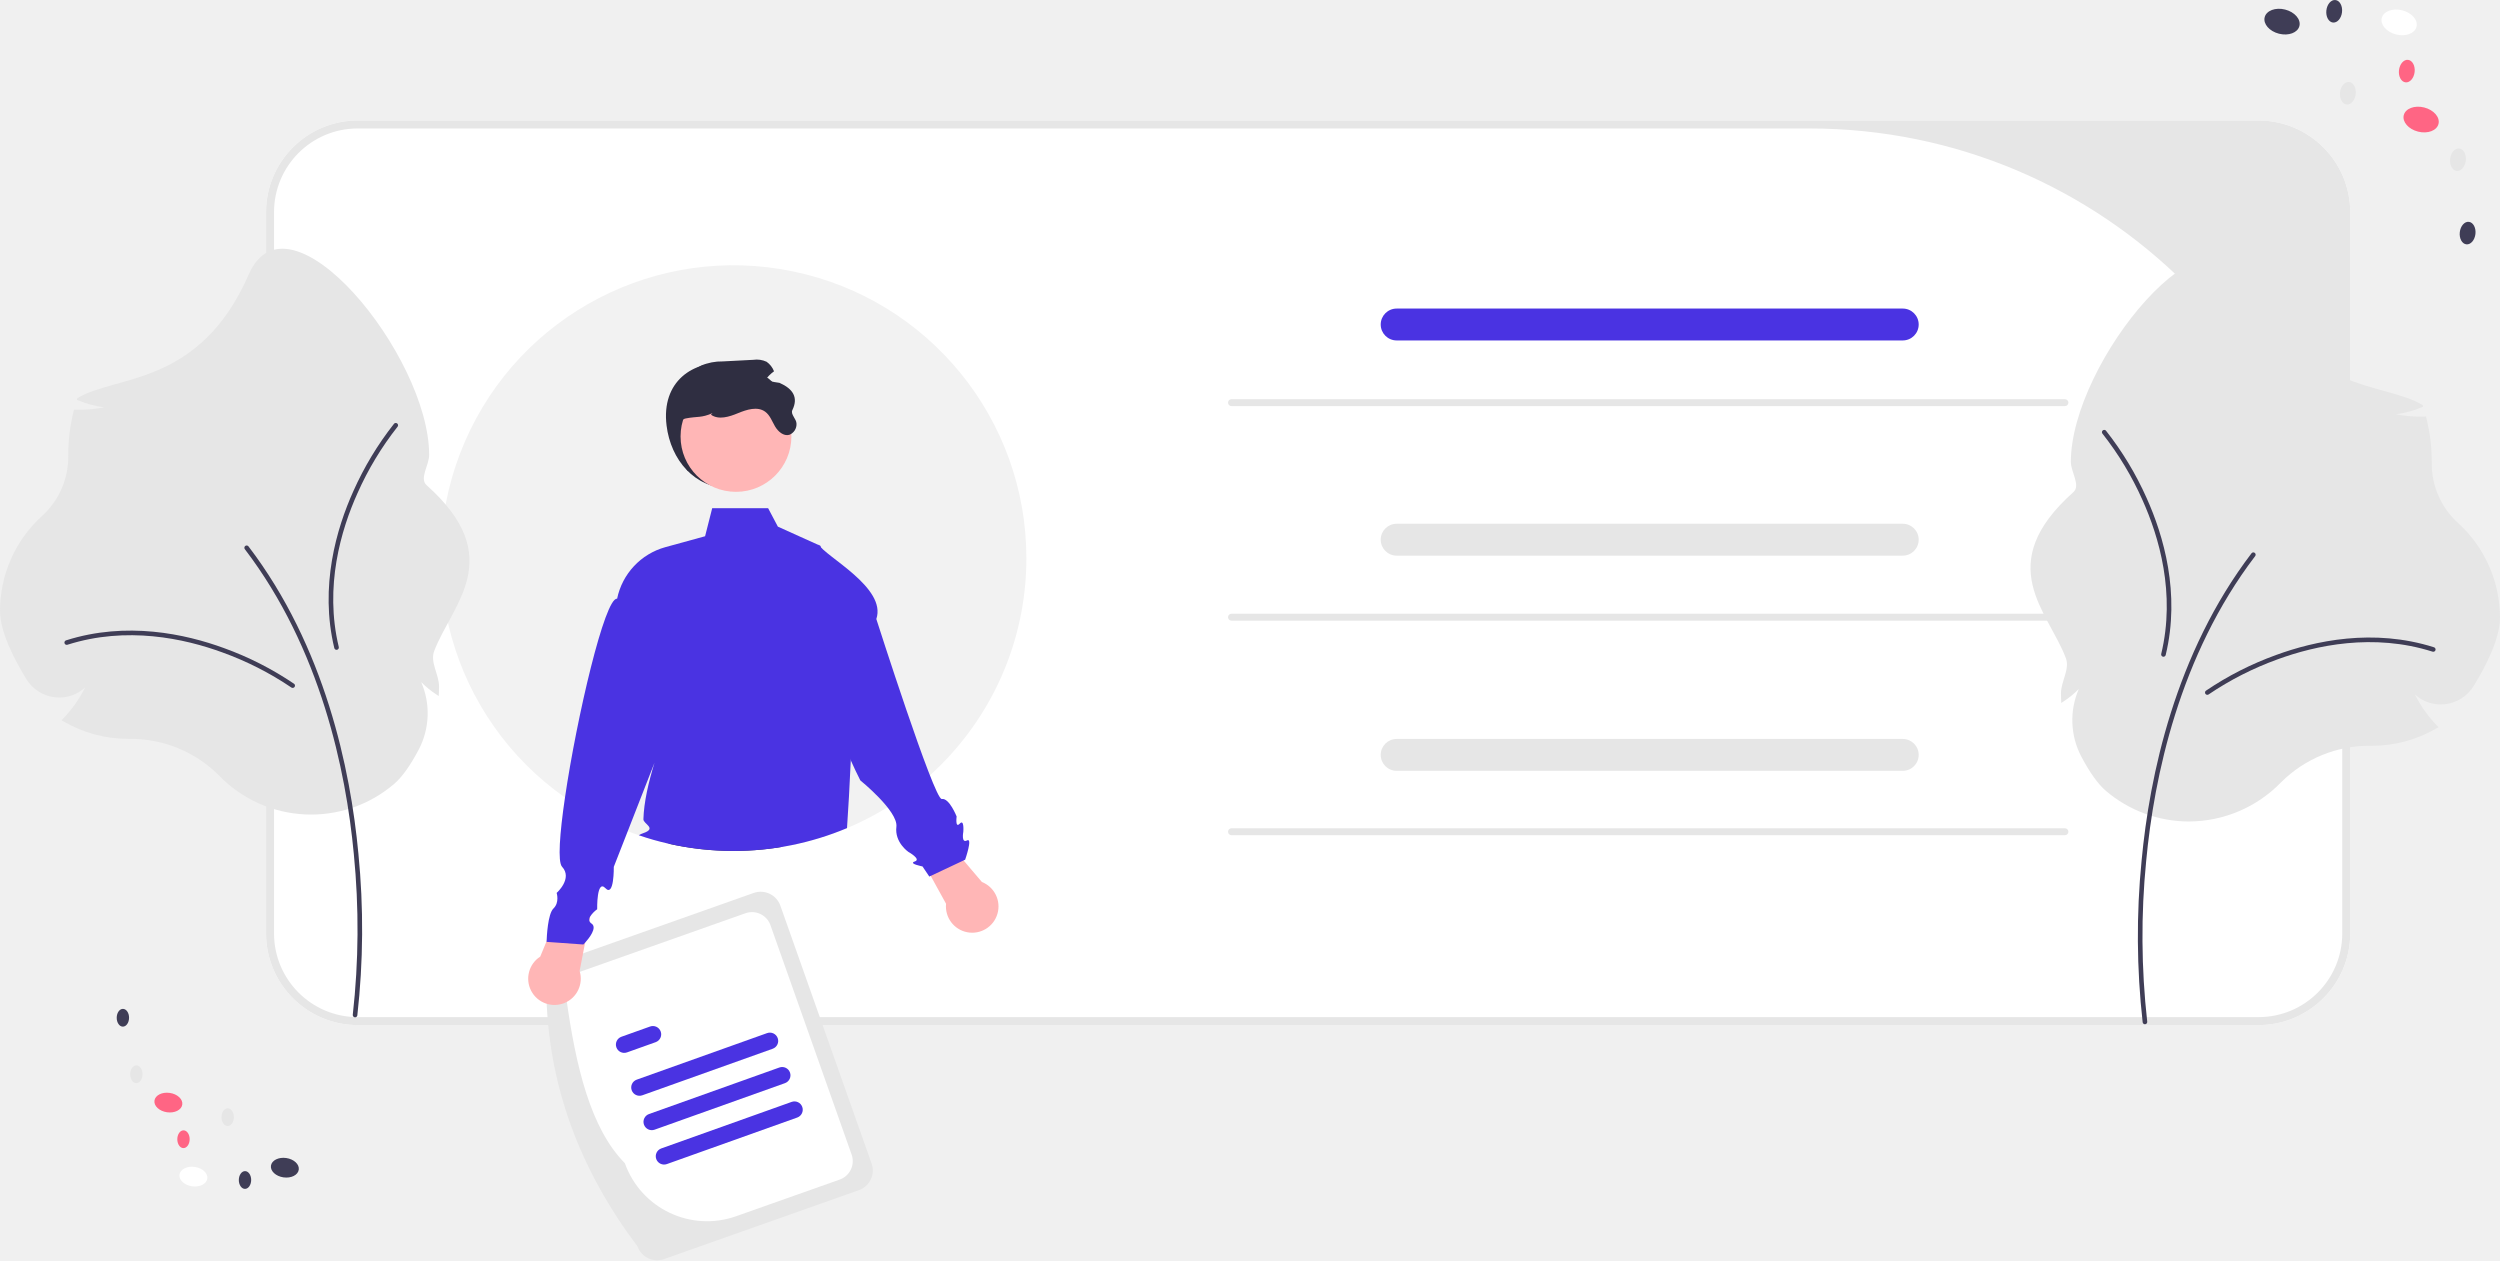
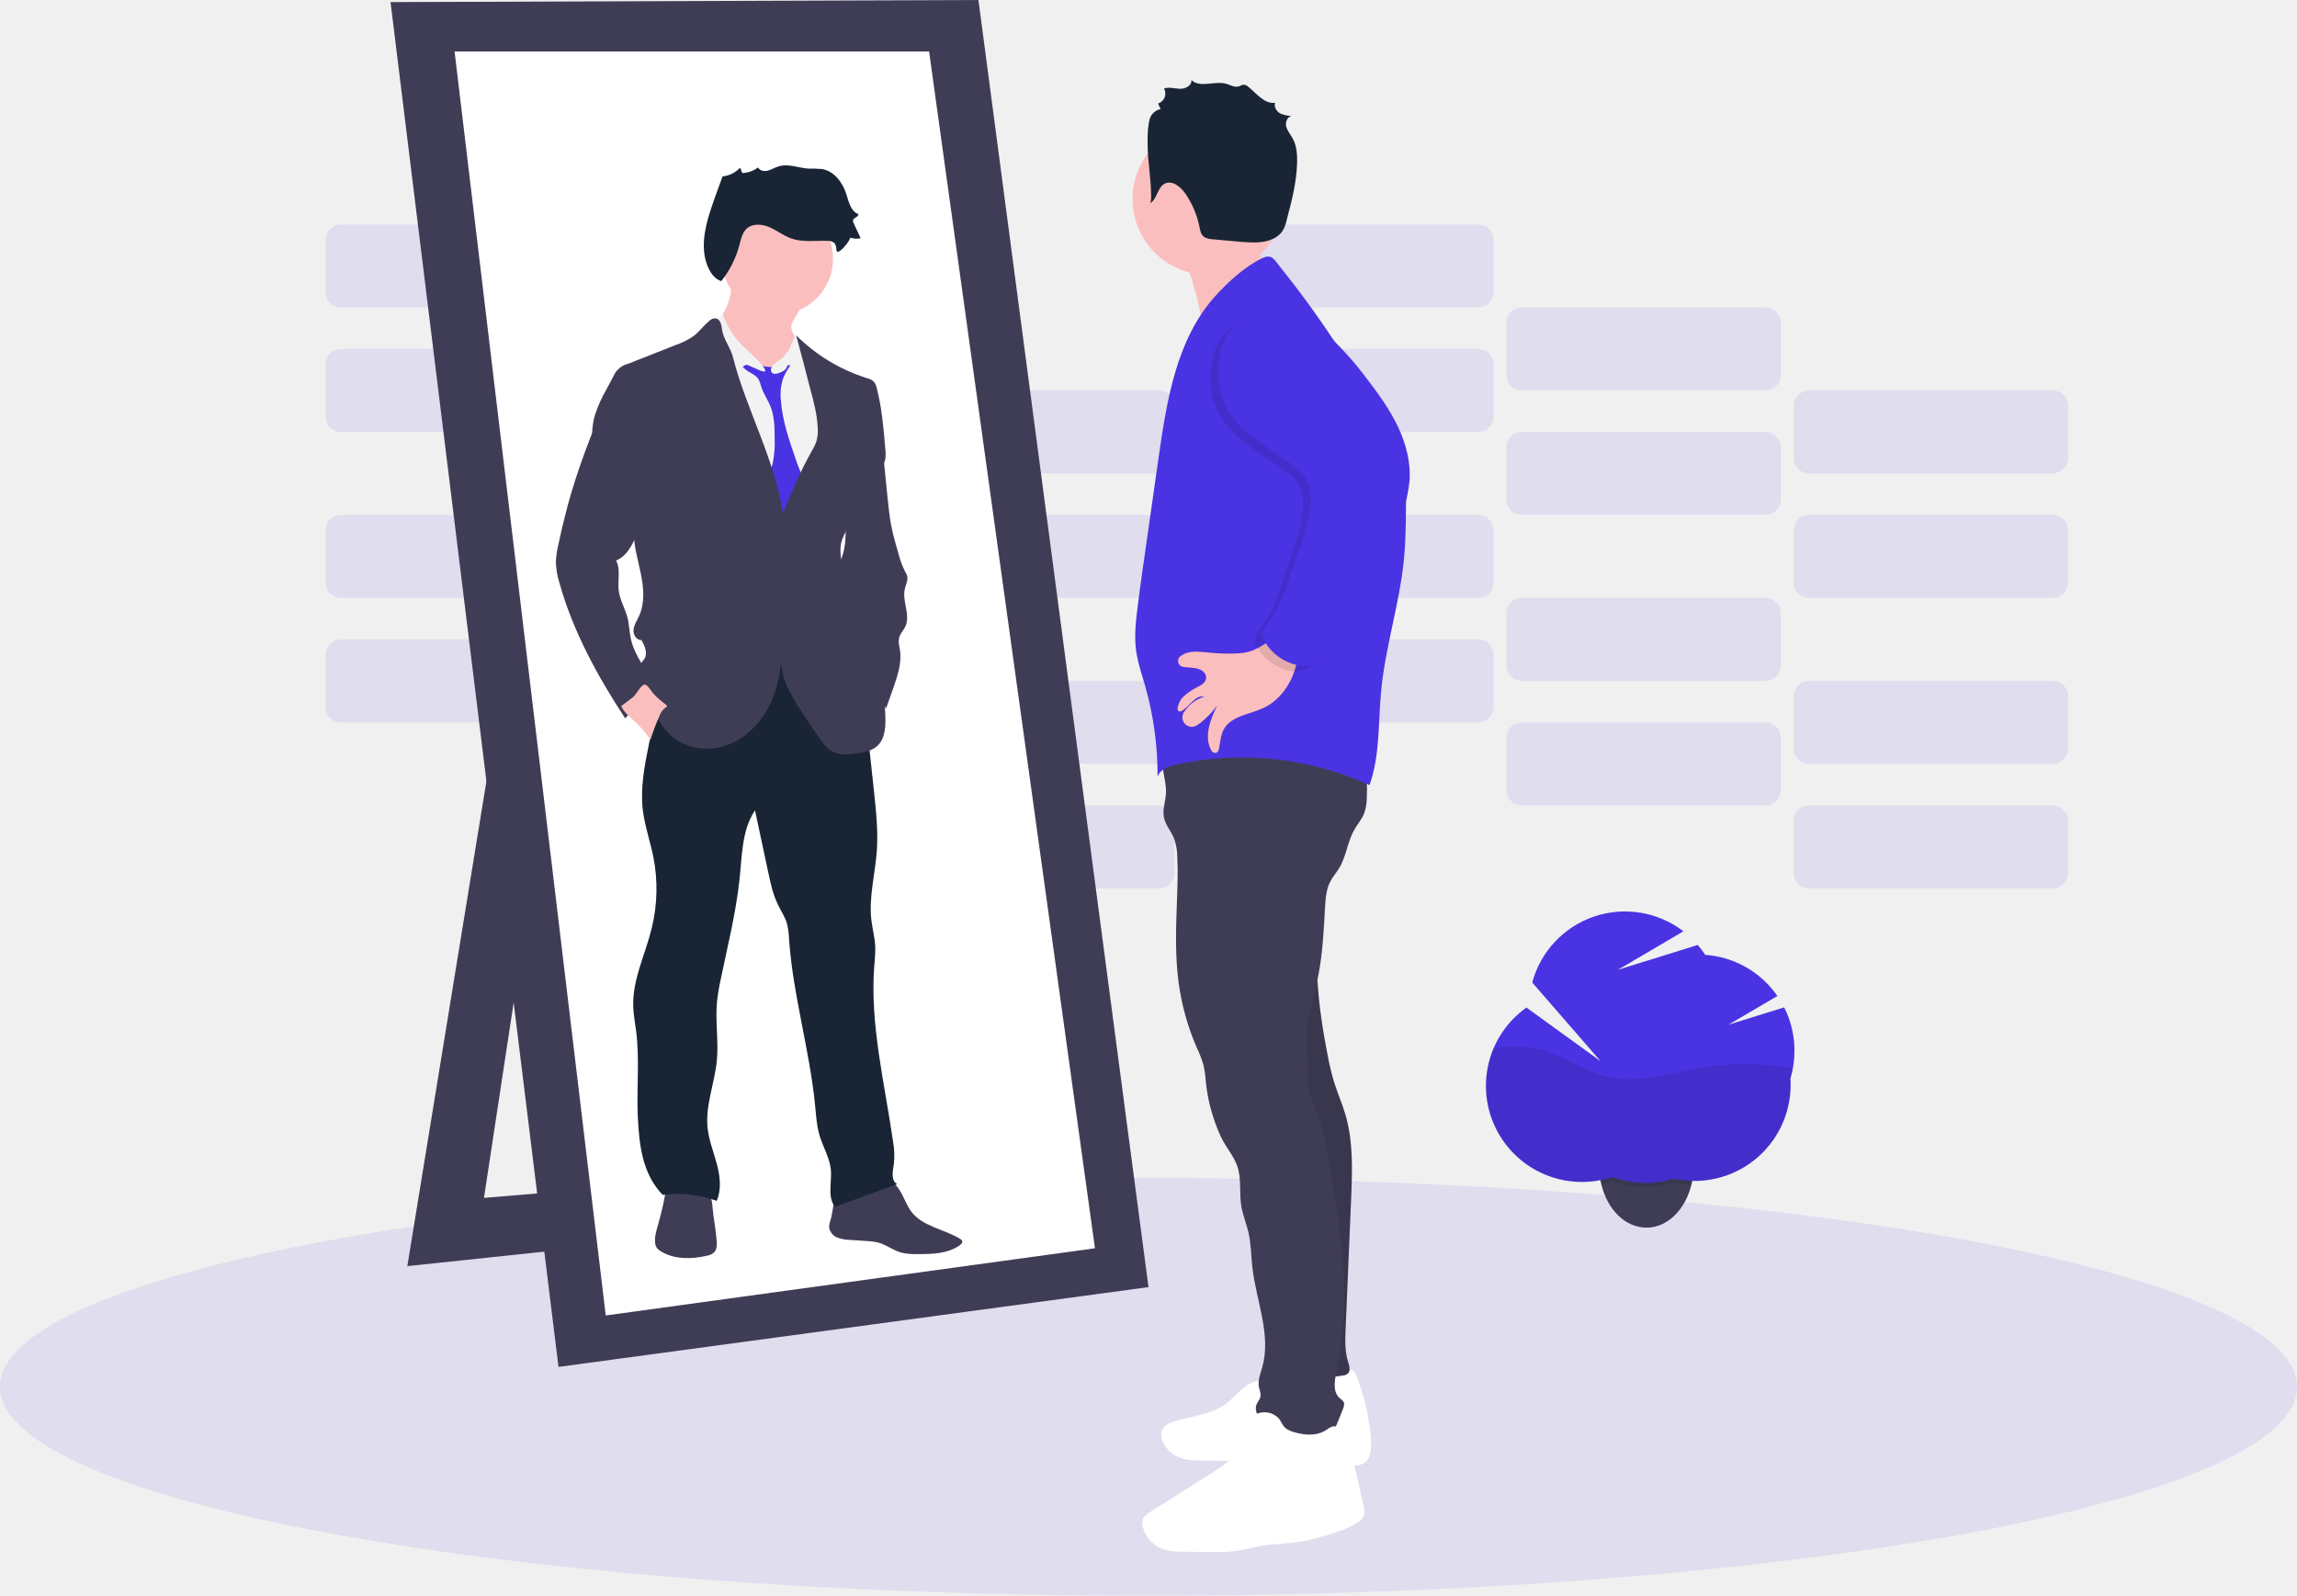
- <svg xmlns="http://www.w3.org/2000/svg" data-name="Layer 1" width="722.452" height="364.196" viewBox="0 0 722.452 364.196">
-   <path d="M891.457,564.133H342.148a26.516,26.516,0,0,1-26.487-26.487V329.208a26.517,26.517,0,0,1,26.487-26.487h549.309a26.517,26.517,0,0,1,26.487,26.487V537.646A26.516,26.516,0,0,1,891.457,564.133Z" transform="translate(-238.774 -267.9018)" fill="#fff" />
-   <path d="M891.457,564.133H342.148a26.516,26.516,0,0,1-26.487-26.487V329.208a26.517,26.517,0,0,1,26.487-26.487h549.309a26.517,26.517,0,0,1,26.487,26.487V537.646A26.516,26.516,0,0,1,891.457,564.133ZM342.148,305.025a24.183,24.183,0,0,0-24.183,24.183V537.646a24.183,24.183,0,0,0,24.183,24.183h549.309a24.183,24.183,0,0,0,24.183-24.183V459.054A154.029,154.029,0,0,0,761.612,305.025Z" transform="translate(-238.774 -267.9018)" fill="#e6e6e6" />
-   <ellipse cx="294.666" cy="607.921" rx="2.825" ry="4.061" transform="translate(-588.1214 544.0862) rotate(-81.72174)" fill="#fff" />
-   <ellipse cx="321.092" cy="605.343" rx="2.825" ry="4.061" transform="translate(-562.9488 568.0293) rotate(-81.72174)" fill="#3f3d56" />
-   <ellipse cx="287.43" cy="586.528" rx="2.825" ry="4.061" transform="translate(-573.1449 518.6121) rotate(-81.72174)" fill="#ff6584" />
-   <ellipse cx="278.18" cy="578.336" rx="2.567" ry="1.785" transform="translate(-541.0162 584.2334) rotate(-89.56675)" fill="#e6e6e6" />
-   <ellipse cx="274.286" cy="562.013" rx="2.567" ry="1.785" transform="translate(-528.5589 564.1406) rotate(-89.56675)" fill="#3f3d56" />
-   <ellipse cx="304.567" cy="590.74" rx="2.567" ry="1.785" transform="translate(-527.2322 622.9296) rotate(-89.56675)" fill="#e6e6e6" />
-   <ellipse cx="291.797" cy="597.115" rx="2.567" ry="1.785" transform="translate(-546.2814 616.4876) rotate(-89.56675)" fill="#ff6584" />
-   <ellipse cx="309.574" cy="608.9" rx="2.567" ry="1.785" transform="translate(-540.4235 645.9587) rotate(-89.56675)" fill="#3f3d56" />
-   <ellipse cx="932.083" cy="274.371" rx="3.601" ry="5.177" transform="translate(198.3725 842.589) rotate(-75.77932)" fill="#fff" />
-   <ellipse cx="898.239" cy="274.153" rx="3.601" ry="5.177" transform="translate(173.0543 809.6178) rotate(-75.77932)" fill="#3f3d56" />
-   <ellipse cx="938.434" cy="302.45" rx="3.601" ry="5.177" transform="translate(175.9452 869.9261) rotate(-75.77932)" fill="#ff6584" />
-   <ellipse cx="949.079" cy="314.056" rx="3.272" ry="2.276" transform="translate(292.7992 954.4889) rotate(-83.62433)" fill="#e6e6e6" />
-   <ellipse cx="951.862" cy="335.264" rx="3.272" ry="2.276" transform="matrix(0.11105, -0.99382, 0.99382, 0.11105, 274.1965, 976.1073)" fill="#3f3d56" />
-   <ellipse cx="917.262" cy="294.848" rx="3.272" ry="2.276" transform="translate(283.6044 905.7932) rotate(-83.62433)" fill="#e6e6e6" />
-   <ellipse cx="934.294" cy="288.45" rx="3.272" ry="2.276" transform="translate(305.1036 917.0317) rotate(-83.62433)" fill="#ff6584" />
-   <ellipse cx="913.311" cy="271.163" rx="3.272" ry="2.276" transform="translate(303.6309 880.8123) rotate(-83.62433)" fill="#3f3d56" />
-   <path d="M535.375,429.186a84.291,84.291,0,0,1-21.627,56.497v.012a86.56,86.56,0,0,1-6.242,6.265,83.405,83.405,0,0,1-7.025,5.7q-2.557,1.865-5.251,3.524-3.196,1.986-6.576,3.674-2.505,1.261-5.113,2.349a84.486,84.486,0,0,1-32.786,6.599,84.498,84.498,0,0,1-18.898-2.119,81.105,81.105,0,0,1-8.476-2.418c-1.071-.357-2.142-.748-3.201-1.163a83.499,83.499,0,0,1-18.138-9.731,84.618,84.618,0,1,1,133.331-69.188Z" transform="translate(-238.774 -267.9018)" fill="#f2f2f2" />
-   <path d="M788.633,366.284h-146.252a4.606,4.606,0,0,1,0-9.213h146.252a4.606,4.606,0,0,1,0,9.213Z" transform="translate(-238.774 -267.9018)" fill="#4a33e2" />
-   <path d="M788.633,428.47h-146.252a4.606,4.606,0,0,1,0-9.213h146.252a4.606,4.606,0,0,1,0,9.213Z" transform="translate(-238.774 -267.9018)" fill="#e6e6e6" />
-   <path d="M788.633,490.656h-146.252a4.606,4.606,0,0,1,0-9.213h146.252a4.606,4.606,0,0,1,0,9.213Z" transform="translate(-238.774 -267.9018)" fill="#e6e6e6" />
-   <path d="M422.995,628.076c-16.511-21.961-26.054-46.519-26.366-74.518a6.041,6.041,0,0,1,3.676-7.702l56.277-19.912a6.041,6.041,0,0,1,7.702,3.676l26.366,74.518a6.041,6.041,0,0,1-3.676,7.702L430.696,631.752A6.041,6.041,0,0,1,422.995,628.076Z" transform="translate(-238.774 -267.9018)" fill="#e6e6e6" />
-   <path d="M419.348,604.041c-9.93-10.04-14.181-27.948-16.951-47.907a5.658,5.658,0,0,1,3.443-7.213l48.366-17.113a5.658,5.658,0,0,1,7.213,3.443l23.463,66.311a5.658,5.658,0,0,1-3.443,7.213L451.476,619.376A25.202,25.202,0,0,1,419.348,604.041Z" transform="translate(-238.774 -267.9018)" fill="#fff" />
-   <path d="M462.066,570.973,424.39,584.421a2.4,2.4,0,1,1-1.614-4.521L460.452,566.452a2.4,2.4,0,1,1,1.614,4.521Z" transform="translate(-238.774 -267.9018)" fill="#4a33e2" />
-   <path d="M428.254,569.066l-8.289,2.959a2.4,2.4,0,1,1-1.614-4.521l8.289-2.959a2.4,2.4,0,1,1,1.614,4.521Z" transform="translate(-238.774 -267.9018)" fill="#4a33e2" />
-   <path d="M469.16,590.849l-37.676,13.448a2.4,2.4,0,0,1-1.614-4.521l37.676-13.448a2.4,2.4,0,0,1,1.614,4.521Z" transform="translate(-238.774 -267.9018)" fill="#4a33e2" />
-   <path d="M465.613,580.911l-37.676,13.448a2.4,2.4,0,0,1-1.614-4.521l37.676-13.448a2.4,2.4,0,1,1,1.614,4.521Z" transform="translate(-238.774 -267.9018)" fill="#4a33e2" />
-   <path d="M431.402,390.902c1.227,9.899,8.086,18.061,18.061,18.061a18.061,18.061,0,0,0,18.061-18.061c0-9.975-8.129-17.138-18.061-18.061C438.924,371.863,429.826,378.193,431.402,390.902Z" transform="translate(-238.774 -267.9018)" fill="#2f2e41" />
-   <path d="M465.185,512.572a85.234,85.234,0,0,1-33.327-.887C437.052,508.818,452.806,510.58,465.185,512.572Z" transform="translate(-238.774 -267.9018)" fill="#2f2e41" />
-   <path d="M394.891,544.34l8.675-20.966,6.835,3.797-4.128,21.327a7.596,7.596,0,1,1-11.383-4.159Z" transform="translate(-238.774 -267.9018)" fill="#ffb6b6" />
-   <path d="M484.636,487.606v.012c-.311,7.301-.737,14.245-1.094,19.589a84.486,84.486,0,0,1-32.786,6.599,84.498,84.498,0,0,1-18.898-2.119,81.105,81.105,0,0,1-8.476-2.418,5.229,5.229,0,0,1,1.244-.587c4.146-1.405.046-2.683.081-4.019.127-4.883,1.474-10.744,3.213-16.364L420.181,508.104l-4.031,10.295s.138,8.89-2.418,6.173c-2.568-2.718-2.384,6.08-2.384,6.08a8.011,8.011,0,0,0-2.027,2.096,1.778,1.778,0,0,0-.242,1.232v.012a1.539,1.539,0,0,0,.645.806c1.739,1.175-.76,4.284-1.866,5.516-.299.334-.495.53-.495.53l-10.629-.76v-.207c.046-1.255.334-7.865,1.981-9.443,1.808-1.739.921-4.491.921-4.491s4.721-4.18,1.555-7.577c-1.267-1.37-.702-9.489.852-19.992,3.397-23.17,11.539-57.948,15.063-57.453a19.547,19.547,0,0,1,13.946-14.902l11.481-3.155,2.05-8.096h16.168l2.81,5.32,11.781,5.32.15.069.369.161.138.438s-.012.012,0,.012l6.553,20.579C485.499,450.052,485.384,469.837,484.636,487.606Z" transform="translate(-238.774 -267.9018)" fill="#4a33e2" />
-   <path d="M512.168,529.073l-10.948-19.874,7.236-2.964,14.072,16.549a7.596,7.596,0,1,1-10.36,6.288Z" transform="translate(-238.774 -267.9018)" fill="#ffb6b6" />
-   <path d="M475.344,425.25c1.948,3.499,19.758,12.499,16.671,21.534,0,0,16.732,52.348,18.908,52.006s4.299,5.066,4.299,5.066-.462,3.529.896,2.063,1.032,2.378,1.032,2.378-.65,3.393,1.073,2.471-.542,5.571-.542,5.571L507.326,521.213l-1.968-2.929s-4.205-.801-2.226-1.435-1.861-2.769-1.861-2.769-4.016-2.73-3.457-7.25-10.423-13.408-10.423-13.408c-7.55-14.906-11.68-30.21-11.666-45.997Z" transform="translate(-238.774 -267.9018)" fill="#4a33e2" />
-   <circle cx="212.685" cy="126.118" r="16.015" fill="#ffb6b6" />
-   <path d="M434.875,395.765c.507,3.48,3.473,8.336,2.779,8.336s-5.633-14.347-.695-15.282c3.582-.679,4.383-.083,7.731-1.535l-.472.445c2.216,1.612,5.3.618,7.829-.431,2.535-1.042,5.613-2.035,7.836-.431,1.396,1.007,1.987,2.758,2.855,4.244.868,1.493,2.473,2.904,4.126,2.445a3.266,3.266,0,0,0,2.084-3.23c-.007-1.375-1.798-2.684-1.195-3.918,1.787-3.657.18-6.149-3.716-7.87q-2.126-.323-4.251-.66a12.057,12.057,0,0,1,2.667-2.681,6.095,6.095,0,0,0-2.153-2.758,6.76,6.76,0,0,0-3.848-.556q-4.397.229-8.787.458a15.5,15.5,0,0,0-6.349,1.236c-2.417,1.243-4.001,3.668-5.154,6.134C433.576,385.255,433.986,389.715,434.875,395.765Z" transform="translate(-238.774 -267.9018)" fill="#2f2e41" />
-   <path d="M835.501,385.26H594.65a1,1,0,0,1,0-2H835.501a1,1,0,0,1,0,2Z" transform="translate(-238.774 -267.9018)" fill="#e6e6e6" />
-   <path d="M835.501,447.26H594.65a1,1,0,0,1,0-2H835.501a1,1,0,0,1,0,2Z" transform="translate(-238.774 -267.9018)" fill="#e6e6e6" />
-   <path d="M835.501,509.26H594.65a1,1,0,0,1,0-2H835.501a1,1,0,0,1,0,2Z" transform="translate(-238.774 -267.9018)" fill="#e6e6e6" />
-   <path d="M871.35,505.296a36.998,36.998,0,0,1-24.046-8.879c-2.235-1.914-4.617-5.24-7.079-9.887a22.611,22.611,0,0,1-.717-19.52,25.945,25.945,0,0,1-4.285,3.514l-.783.521-.045-.939c-.03-.611-.045-1.22-.045-1.81,0-3.476,2.629-7.004,1.417-10.217-5.111-13.542-21.32-27.001,2.172-47.96,2.173-1.939-.73-5.815-.73-8.749,0-28.748,40.63-78.482,52.146-52.136,14.201,32.492,38.669,29.017,49.508,35.728l.157.475-.463.187a27.945,27.945,0,0,1-7.425,1.975,35.407,35.407,0,0,0,8.279.694l.431-.015.105.419a52.374,52.374,0,0,1,1.555,12.674l-.002.462a23.093,23.093,0,0,0,7.628,17.219A37.084,37.084,0,0,1,961.226,446.416c0,6.094-4.142,14.094-7.617,19.732a11.158,11.158,0,0,1-8.191,5.247,10.897,10.897,0,0,1-8.794-2.841,36.036,36.036,0,0,0,6.355,8.997l.474.489-.589.343a36.971,36.971,0,0,1-18.638,5.033l-.383-.001a36.091,36.091,0,0,0-25.891,10.568A37.279,37.279,0,0,1,871.35,505.296Z" transform="translate(-238.774 -267.9018)" fill="#e6e6e6" />
-   <path d="M858.62,563.89a.665.665,0,0,1-.658-.572,222.787,222.787,0,0,1-.31-46.711c2.297-24.512,9.672-59.817,31.766-88.813a.665.665,0,1,1,1.059.807c-21.903,28.745-29.219,63.792-31.5,88.131a221.28,221.28,0,0,0,.303,46.399.666.666,0,0,1-.66.759Z" transform="translate(-238.774 -267.9018)" fill="#3f3d56" />
-   <path d="M876.65,468.695a.665.665,0,0,1-.392-1.204,91.709,91.709,0,0,1,20.246-10.306c11.17-4.089,28.156-7.797,45.643-2.231a.665.665,0,1,1-.404,1.268c-17.128-5.451-33.807-1.805-44.782,2.213a90.203,90.203,0,0,0-19.921,10.133A.663.663,0,0,1,876.65,468.695Z" transform="translate(-238.774 -267.9018)" fill="#3f3d56" />
-   <path d="M846.196,392.845a.665.665,0,0,1,1.172-.477,91.71,91.71,0,0,1,11.738,19.451c4.883,10.847,9.804,27.522,5.513,45.364a.665.665,0,1,1-1.294-.311c4.203-17.477-.634-33.849-5.432-44.506A90.203,90.203,0,0,0,846.351,393.225.663.663,0,0,1,846.196,392.845Z" transform="translate(-238.774 -267.9018)" fill="#3f3d56" />
-   <path d="M302.048,491.984A36.091,36.091,0,0,0,276.157,481.416l-.383.001A36.971,36.971,0,0,1,257.136,476.384l-.589-.343.474-.489a36.036,36.036,0,0,0,6.355-8.997,10.897,10.897,0,0,1-8.794,2.841,11.158,11.158,0,0,1-8.191-5.247c-3.475-5.638-7.617-13.638-7.617-19.732a37.084,37.084,0,0,1,12.099-27.364,23.093,23.093,0,0,0,7.628-17.219l-.002-.462a52.374,52.374,0,0,1,1.555-12.674l.105-.419.431.015a35.406,35.406,0,0,0,8.279-.694,27.945,27.945,0,0,1-7.425-1.975l-.463-.187.157-.475c10.839-6.711,35.306-3.236,49.508-35.728,11.515-26.347,52.146,23.388,52.146,52.136,0,2.933-2.903,6.81-.73,8.749,23.493,20.959,7.283,34.417,2.172,47.959-1.213,3.213,1.417,6.74,1.417,10.217,0,.59-.015,1.199-.045,1.81l-.045.939-.783-.521a25.944,25.944,0,0,1-4.285-3.514,22.611,22.611,0,0,1-.717,19.52c-2.462,4.647-4.844,7.973-7.079,9.887a36.963,36.963,0,0,1-50.648-2.433Z" transform="translate(-238.774 -267.9018)" fill="#e6e6e6" />
-   <path d="M341.38,561.891a.665.665,0,0,0,.658-.572,222.787,222.787,0,0,0,.31-46.711c-2.297-24.512-9.672-59.817-31.766-88.813a.665.665,0,1,0-1.059.807c21.903,28.745,29.219,63.792,31.5,88.131a221.28,221.28,0,0,1-.303,46.399.666.666,0,0,0,.66.759Z" transform="translate(-238.774 -267.9018)" fill="#3f3d56" />
-   <path d="M323.35,466.696a.665.665,0,0,0,.392-1.204,91.709,91.709,0,0,0-20.246-10.306c-11.17-4.089-28.156-7.797-45.643-2.231a.665.665,0,1,0,.404,1.268c17.128-5.451,33.807-1.805,44.782,2.213a90.203,90.203,0,0,1,19.921,10.133A.663.663,0,0,0,323.35,466.696Z" transform="translate(-238.774 -267.9018)" fill="#3f3d56" />
-   <path d="M353.804,390.846a.665.665,0,0,0-1.172-.477,91.71,91.71,0,0,0-11.738,19.451c-4.883,10.847-9.804,27.522-5.513,45.364a.665.665,0,1,0,1.294-.311c-4.203-17.477.634-33.849,5.432-44.506A90.202,90.202,0,0,1,353.649,391.226.663.663,0,0,0,353.804,390.846Z" transform="translate(-238.774 -267.9018)" fill="#3f3d56" />
+ <svg xmlns="http://www.w3.org/2000/svg" data-name="Layer 1" width="1094" height="760" viewBox="0 0 1094 760">
+   <rect x="155" y="304.52" width="130.73" height="39.52" rx="7.43" fill="#4a33e2" opacity="0.1" />
+   <rect x="291.81" y="344.05" width="130.73" height="39.52" rx="7.43" fill="#4a33e2" opacity="0.1" />
+   <rect x="428.63" y="383.57" width="130.73" height="39.52" rx="7.43" fill="#4a33e2" opacity="0.1" />
+   <rect x="155" y="245.24" width="130.73" height="39.52" rx="7.43" fill="#4a33e2" opacity="0.1" />
+   <rect x="291.81" y="284.76" width="130.73" height="39.52" rx="7.43" fill="#4a33e2" opacity="0.1" />
+   <rect x="428.63" y="324.29" width="130.73" height="39.52" rx="7.43" fill="#4a33e2" opacity="0.1" />
+   <rect x="580.64" y="304.52" width="130.73" height="39.52" rx="7.43" fill="#4a33e2" opacity="0.1" />
+   <rect x="717.45" y="344.05" width="130.73" height="39.52" rx="7.43" fill="#4a33e2" opacity="0.1" />
+   <rect x="854.27" y="383.57" width="130.73" height="39.52" rx="7.43" fill="#4a33e2" opacity="0.1" />
+   <rect x="580.64" y="245.24" width="130.73" height="39.52" rx="7.43" fill="#4a33e2" opacity="0.1" />
+   <rect x="717.45" y="284.76" width="130.73" height="39.52" rx="7.43" fill="#4a33e2" opacity="0.1" />
+   <rect x="854.27" y="324.29" width="130.73" height="39.52" rx="7.43" fill="#4a33e2" opacity="0.1" />
+   <rect x="155" y="166.19" width="130.73" height="39.52" rx="7.43" fill="#4a33e2" opacity="0.1" />
+   <rect x="291.81" y="205.71" width="130.73" height="39.52" rx="7.43" fill="#4a33e2" opacity="0.1" />
+   <rect x="428.63" y="245.24" width="130.73" height="39.52" rx="7.43" fill="#4a33e2" opacity="0.1" />
+   <rect x="155" y="106.9" width="130.73" height="39.52" rx="7.43" fill="#4a33e2" opacity="0.1" />
+   <rect x="291.81" y="146.43" width="130.73" height="39.52" rx="7.43" fill="#4a33e2" opacity="0.1" />
+   <rect x="428.63" y="185.95" width="130.73" height="39.52" rx="7.43" fill="#4a33e2" opacity="0.1" />
+   <rect x="580.64" y="166.19" width="130.73" height="39.52" rx="7.43" fill="#4a33e2" opacity="0.1" />
+   <rect x="717.45" y="205.71" width="130.73" height="39.52" rx="7.43" fill="#4a33e2" opacity="0.1" />
+   <rect x="854.27" y="245.24" width="130.73" height="39.52" rx="7.43" fill="#4a33e2" opacity="0.1" />
+   <rect x="580.64" y="106.9" width="130.73" height="39.52" rx="7.43" fill="#4a33e2" opacity="0.1" />
+   <rect x="717.45" y="146.43" width="130.73" height="39.52" rx="7.43" fill="#4a33e2" opacity="0.1" />
+   <rect x="854.27" y="185.95" width="130.73" height="39.52" rx="7.43" fill="#4a33e2" opacity="0.1" />
+   <ellipse cx="547" cy="660.5" rx="547" ry="99.5" fill="#4a33e2" opacity="0.1" />
+   <polygon points="240 321 194 603 402 581 393 557 230.5 570.5 268.5 320.5 240 321" fill="#3f3d56" />
+   <polygon points="186 1 466 0 547 613 266 651 186 1" fill="#3f3d56" />
+   <polygon points="216.5 24.5 442.5 24.5 521.5 594.5 288.5 626.5 216.5 24.5" fill="#fff" />
+   <path d="M482.64,638.86c1.42,2.72,2.48,5.66,4.33,8.11,5.4,7.22,15.65,8.35,23.34,13.06a2.15,2.15,0,0,1,.91.88c.35.83-.43,1.7-1.18,2.22-5.83,4.09-13.48,4.18-20.61,4.13a27.49,27.49,0,0,1-7.13-.68c-3.77-1-7-3.63-10.72-4.7a28.44,28.44,0,0,0-5.89-.83l-7.81-.53a18.41,18.41,0,0,1-6.09-1.13,6.16,6.16,0,0,1-3.84-4.55c-.22-1.66.49-3.27.91-4.89,1-3.84.69-8.48,3.68-11.1a11.35,11.35,0,0,1,4.15-2,132.39,132.39,0,0,1,16.61-4.42C477.93,631.52,480.59,634.92,482.64,638.86Z" transform="translate(-53 -70)" fill="#3f3d56" />
+   <path d="M394.3,660.49c.2,2.13.26,4.57-1.28,6.06a6.83,6.83,0,0,1-3.35,1.5c-7.39,1.72-15.63,1.84-22.06-2.18a6.09,6.09,0,0,1-1.74-1.49,5.43,5.43,0,0,1-.88-2.75c-.23-2.83.64-5.62,1.43-8.35a146.52,146.52,0,0,0,4.25-19.75c.08-.55,18.87,3,20.12,4.86,1.57,2.3,1.58,7.82,2,10.56Q393.74,654.69,394.3,660.49Z" transform="translate(-53 -70)" fill="#3f3d56" />
+   <path d="M464.24,400.27l5,46.49c1,9.5,2.05,19.05,1.36,28.58-.8,11-3.88,22-2.58,32.9.51,4.24,1.67,8.4,1.84,12.67a69,69,0,0,1-.43,8.5c-2.26,28.21,4.89,56.2,8.89,84.21a36.54,36.54,0,0,1,.42,10.48c-.52,3.55-1.56,8.21,1.6,9.89l-29.68,10.76c-3.79-4.75-1.28-12.14-2-18.17-.66-5.43-3.64-10.27-5.23-15.5-1.44-4.7-1.74-9.65-2.21-14.53-2.59-26.57-10.54-52.45-12.4-79.08a36,36,0,0,0-1-7.63c-1-3.31-3-6.2-4.46-9.31-2.24-4.67-3.34-9.79-4.42-14.85l-6.35-29.75c-6.42,9.56-6.16,22-7.43,33.46-1.78,16-5.76,31.73-9,47.53a94.47,94.47,0,0,0-1.69,10.3c-.84,9.27.83,18.63-.06,27.89-1,10.73-5.51,21.2-4.42,31.93.6,5.94,2.88,11.56,4.42,17.32s2.3,12.08-.05,17.57a54,54,0,0,0-25.71-2.84c-9.53-9.75-11.22-23.35-11.87-37s.92-27.32-.78-40.84c-.5-4-1.28-7.9-1.41-11.89-.42-12.79,5.73-24.76,8.79-37.19a78.7,78.7,0,0,0,.77-34.15c-1.5-7.47-4.08-14.72-5-22.29-1.25-10.61.87-21.3,3-31.78,1.43-7.07,2.85-14.14,4.47-21.17,1.74-7.55,3.81-15.26,8.46-21.44,7.44-9.89,20.65-14.28,33-13.32s23.88,6.58,34.08,13.58A128.48,128.48,0,0,1,464.24,400.27Z" transform="translate(-53 -70)" fill="#192534" />
+   <path d="M431.06,222.25a8.63,8.63,0,0,0-1.15,2.94c-.25,2.05,1,3.93,2,5.72a31.15,31.15,0,0,1,2.93,7.3,12,12,0,0,1,.43,4.87,11.75,11.75,0,0,1-1.3,3.5c-1.93,3.72-4.79,7.16-8.68,8.71a15.29,15.29,0,0,1-9.39.38,28.51,28.51,0,0,1-8.59-4.08,26.11,26.11,0,0,1-5.88-5.1,35.25,35.25,0,0,1-4.06-7c-2.08-4.35-4.19-9-3.81-13.77a4.6,4.6,0,0,1,.24-1.27,6.83,6.83,0,0,1,1.34-2,26.1,26.1,0,0,0,6.12-18.15l14.57,3.31c3.21.73,6.42,1.46,9.59,2.37,2.6.75,6.6,1.79,8.29,4.11S432.21,220.13,431.06,222.25Z" transform="translate(-53 -70)" fill="#fbbebe" />
+   <circle cx="370.26" cy="123.29" r="26.48" fill="#fbbebe" />
+   <path d="M419,246.71c1.12-2.45,3.54-4,5.75-5.54s4.45-3.51,4.88-6.18a4.43,4.43,0,0,1,.44-1.74c.85-1.28,2.87-.64,4.08.3,2.94,2.29,4.94,5.54,6.89,8.71a74.43,74.43,0,0,1,6.45,12.19c2.81,7.41,3.15,15.5,3.46,23.41.28,7.2.55,14.51-1.2,21.49-1.1,4.42-3,8.71-3.11,13.26-.33,16.53-6.07,32.33-6.47,48.86a126.75,126.75,0,0,0,.72,14.31l.94,10.73q-21.81-1.25-43.5-3.83c-.42-4.94-1.83-9.73-3.12-14.51a314.93,314.93,0,0,1-10.11-59.74c-.77-10.72-1.56-21.4-2.75-32.08-1.07-9.71-3.17-19.48-1.91-29.17a40.27,40.27,0,0,1,4.1-12.62,8.32,8.32,0,0,1,3.2-3.83A8.65,8.65,0,0,1,390,230a41.94,41.94,0,0,1,6.88-.81,4.74,4.74,0,0,1,1.68.16,5.27,5.27,0,0,1,2.29,2.22A41.52,41.52,0,0,0,419,246.71Z" transform="translate(-53 -70)" fill="#f2f2f2" />
+   <path d="M406.72,244.59c1.86,2.66,5.8,3.29,7.52,6a15.73,15.73,0,0,1,1.31,3.57c1.05,3.35,3.17,6.26,4.46,9.53,1.86,4.7,1.91,9.9,1.93,14.95a49.47,49.47,0,0,1-.92,12c-.6,2.47-1.58,4.82-2.3,7.26a35.5,35.5,0,0,0-1.34,12.8,5.24,5.24,0,0,0,.72,2.65,5.75,5.75,0,0,0,2.56,1.74c2.93,1.29,6,2.61,9.2,2.31a3.37,3.37,0,0,0,1.83-.61,4.07,4.07,0,0,0,.9-1.19l2-3.38c1.81-3.09,3.7-6.55,3-10.08a20,20,0,0,0-2.27-5.17,60.78,60.78,0,0,1-3.26-8.07c-3.19-9.17-6.42-18.47-7.14-28.15a24.74,24.74,0,0,1,1.2-10.92,31.1,31.1,0,0,1,3.52-6.09,2.61,2.61,0,0,0-2.81-.95,16.72,16.72,0,0,0-2.91,1.21c-2.94,1.24-6.2.79-9.17-.06-1.16-.34-3-1.5-4.2-1.42C410.14,242.57,406.79,244.71,406.72,244.59Z" transform="translate(-53 -70)" fill="#4a33e2" />
+   <path d="M430.13,244.48c-.6-.48-1.53-.92-2.06-.36a2.32,2.32,0,0,0-.38.81c-.52,1.4-2.05,2.09-3.44,2.63s-2.89.84-3.73-.19a2.26,2.26,0,0,1,.13-2.67,8.16,8.16,0,0,1,2.19-1.85,21.38,21.38,0,0,0,8.72-13.72,6.52,6.52,0,0,1,2.39,4.13c.33,1.59.37,3.23.7,4.82.49,2.28,1.58,4.41,1.83,6.72.13,1.23,0,2.47,0,3.7a22.71,22.71,0,0,0,.42,3.58C434.56,249.6,432.91,246.69,430.13,244.48Z" transform="translate(-53 -70)" fill="#f2f2f2" />
+   <path d="M409.89,237.69c-1-.95-2-1.85-3-2.82a38.9,38.9,0,0,1-9.67-15.35c-1.28,1-2.69,2.32-2.72,4a6.13,6.13,0,0,0,1.32,3.25,50.68,50.68,0,0,1,7.33,19.61,5.84,5.84,0,0,1,5.05-2.69c1.58,0,8.67,4.2,9.18,3.14C418.13,245.17,411.09,238.82,409.89,237.69Z" transform="translate(-53 -70)" fill="#f2f2f2" />
+   <path d="M432.22,229.73a83,83,0,0,0,33.58,20.33,7.54,7.54,0,0,1,3.39,1.72,6.93,6.93,0,0,1,1.41,3.1c2.44,9.54,3.26,19.41,4.07,29.22a16.28,16.28,0,0,1-.1,4.88c-.59,2.62-2.45,4.74-4.28,6.71-5.74,6.15-12.29,12.58-13.26,20.94a33.45,33.45,0,0,1-.57,4.8c-.5,1.86-1.61,3.5-2.29,5.31-3.34,8.91,4.21,19.7-.39,28A50.54,50.54,0,0,1,458.84,370a19.86,19.86,0,0,0,1.37,5.88c1.37,2.86,4.19,4.68,6.41,7,6.77,6.94,7.6,17.56,8,27.25.25,5.46.17,11.73-4,15.31-2.41,2.09-5.7,2.77-8.85,3.29-4.19.7-8.75,1.2-12.46-.87-2.66-1.48-4.47-4.07-6.2-6.57-3.28-4.77-6.57-9.53-9.68-14.42-4.92-7.71-9.56-16.52-8.14-25.56-.4,9.25-2.35,18.57-6.89,26.63s-11.85,14.79-20.72,17.45-19.24.78-25.85-5.7a34.94,34.94,0,0,1-5.51-7.43,72.52,72.52,0,0,1-8.14-20.71c-.43-1.89-.75-4,.2-5.69.45-.8,1.14-1.43,1.61-2.22,1.58-2.69.06-6.08-1.47-8.82-2.33.22-4-2.52-3.79-4.86s1.61-4.37,2.6-6.5c2.9-6.28,2.26-13.59.86-20.36s-3.49-13.5-3.33-20.41c.17-7.31-5.09-13.89-9.1-20-2.24-3.44-4.85-6.64-6.8-10.25a33.07,33.07,0,0,1-2.62-24.76,64.89,64.89,0,0,1,5.48-12.22l3.3-6.19a10.21,10.21,0,0,1,7-6l22.83-9a34.35,34.35,0,0,0,8.24-4.12c2.79-2.1,4.87-5,7.53-7.24a4.22,4.22,0,0,1,3-1.31c2.14.19,2.9,2.89,3.12,5,.5,4.72,4,8.72,5.19,13.31,6.44,25.35,20.07,48.73,23.81,74.61,4.2-10.09,8.4-20.2,13.78-29.7a24.66,24.66,0,0,0,2.13-4.31,18.4,18.4,0,0,0,.71-6.69c-.27-6.51-2-12.87-3.71-19.16C436.53,246.1,434.53,238.21,432.22,229.73Z" transform="translate(-53 -70)" fill="#3f3d56" />
+   <path d="M475.73,307.19c.44,4.26.87,8.53,1.66,12.74.92,4.87,2.32,9.63,3.71,14.39a37.45,37.45,0,0,0,2.9,7.73,9.94,9.94,0,0,1,1.07,2.29c.49,2-.63,4-1.11,6-1.44,6,2.88,12.67.16,18.2-.82,1.68-2.25,3.07-2.79,4.87-.63,2.07,0,4.28.33,6.42.85,6-1.2,12.1-3.22,17.87L475,407.44c-3.14-5.84-6.31-11.74-10.65-16.75-1.55-1.8-3.24-3.47-4.67-5.37a37.66,37.66,0,0,1-5-9.74,84.43,84.43,0,0,1-5.17-25.72,17.59,17.59,0,0,1,.85-7.4,39.36,39.36,0,0,1,2.22-4c2.68-4.83,3.23-10.55,3.18-16.07s-.64-11.06,0-16.55a37.86,37.86,0,0,1,4-13.13,18.63,18.63,0,0,1,5.43-6.77,9.78,9.78,0,0,1,6-1.95c3.27.19,2.52,3,2.8,5.71Z" transform="translate(-53 -70)" fill="#3f3d56" />
+   <path d="M328.64,293.58q-3.06,9-5.52,18.16-2.4,9-4.29,18.1a38.76,38.76,0,0,0-1.08,8.14,36.42,36.42,0,0,0,1.63,9.41c6.44,23.21,18.18,44.62,31.4,64.75A58.28,58.28,0,0,1,364.08,400a2.85,2.85,0,0,0,1-1,2.71,2.71,0,0,0-.32-2.34c-3.65-7.48-9.43-14.07-11.25-22.2-.76-3.38-.79-6.9-1.65-10.26-1.11-4.35-3.59-8.33-4.16-12.79-.61-4.86,1-10.16-1.28-14.47,4.65-1.81,7.34-6.6,9.31-11.19a61.29,61.29,0,0,0,4.48-14.71,44.26,44.26,0,0,0-5.41-28.15,45,45,0,0,0-9.05-11.36c-1.19-1.07-4-4.14-5.73-4.11-2.31.05-3.05,3.79-3.71,5.47C333.64,279.75,331,286.62,328.64,293.58Z" transform="translate(-53 -70)" fill="#3f3d56" />
+   <path d="M370.06,405.51c.3.22.64.52.56.88s-.37.45-.63.6a7.76,7.76,0,0,0-2.88,3.9,108.85,108.85,0,0,0-4.34,11.49,50.37,50.37,0,0,0-7.84-9.15c-2.28-2.1-4.83-4.09-6.05-6.93,0-.08,5.24-3.95,5.72-4.37,1.47-1.31,3.32-4.94,4.84-5.74,1.72-.9,3.36,2.63,4.67,4.05A39.72,39.72,0,0,0,370.06,405.51Z" transform="translate(-53 -70)" fill="#fbbebe" />
+   <path d="M451.38,189.15c-.07-1.31-.24-2.76-1.24-3.61a4.73,4.73,0,0,0-3-.83c-5.83-.19-11.86.79-17.36-1.17-3.62-1.29-6.71-3.77-10.24-5.31s-8.05-1.95-10.9.64c-2.16,2-2.75,5.07-3.5,7.9a46.32,46.32,0,0,1-8.63,17.12c-2.71-.84-4.65-3.26-5.9-5.8-4.25-8.66-2.16-19,.86-28.18,1-3.08,2.11-6.13,3.22-9.17l2.44-6.72a13.12,13.12,0,0,0,8.36-4.16l1.05,2.55a13.3,13.3,0,0,0,7.5-2.65c.84,1.58,3,2,4.75,1.49s3.26-1.49,5-2c4.65-1.5,9.61.81,14.49,1.07a58,58,0,0,1,6.19.18c5.76.93,9.83,6.35,11.59,11.91,1.17,3.7,2.14,8.25,5.79,9.56.08,1.4-2.4,1.67-2.61,3a2.3,2.3,0,0,0,.3,1.27l3.35,7.19a8.32,8.32,0,0,1-4.84-.24C456.54,186.74,451.53,191.86,451.38,189.15Z" transform="translate(-53 -70)" fill="#192534" />
+   <path d="M621.14,204.8a131.36,131.36,0,0,1,4,16.73c.72,4.24,1.14,8.95-1.29,12.49,9.26-13.93,18.93-28.28,33-37.27A30.13,30.13,0,0,1,649,173.51c.08-.84-11.55,3.55-12.44,4.05-4.08,2.27-7.82,5.09-11.8,7.52-2.06,1.25-10.64,4.21-10.72,6,0,1.15,3.41,4.67,4.05,5.88A45.67,45.67,0,0,1,621.14,204.8Z" transform="translate(-53 -70)" fill="#fbbebe" />
+   <path d="M664.17,730.18a15.5,15.5,0,0,0-15.84-1.2c-4.53,2.34-7.58,6.77-11.7,9.77-7.08,5.14-16.43,5.55-24.72,8.33-2.2.74-4.54,1.84-5.47,4a7.1,7.1,0,0,0,.41,5.57,14.42,14.42,0,0,0,6.86,7.07c3.72,1.78,8,1.86,12.12,1.91l35.8.42c11,.13,22.07.26,33,1.63,2.55.32,5.31.67,7.56-.58,3.66-2,4.08-7.06,3.8-11.23a103.07,103.07,0,0,0-7-30.8c-.43-1.09-1-2.33-2.21-2.53a3.6,3.6,0,0,0-2.38.76c-10.1,6-22.89,9.39-33.63,4.59" transform="translate(-53 -70)" fill="#fff" />
+   <path d="M682.09,501.78c-4,23.23-1.39,47.1,3.11,70.23a122.46,122.46,0,0,0,3.27,13.64c1.61,5.1,3.78,10,5.29,15.13,3.84,13,3.3,26.9,2.73,40.47L693.87,703c-.22,5.18-.42,10.48,1.14,15.42.63,2,1.4,4.5-.19,5.85a4.46,4.46,0,0,1-2.11.81,32.66,32.66,0,0,1-21-3.15L671,659.55c-.22-19.23-.45-38.54-3.41-57.53-2.35-15.1-6.43-30-6.7-45.28-.28-16,3.64-31.79,7.64-47.3.86-3.32,4-5.75,6.58-8a8.09,8.09,0,0,1,3.2-1.94C679.51,499.17,681.35,500.77,682.09,501.78Z" transform="translate(-53 -70)" fill="#3f3d56" />
+   <path d="M682.09,501.78c-4,23.23-1.39,47.1,3.11,70.23a122.46,122.46,0,0,0,3.27,13.64c1.61,5.1,3.78,10,5.29,15.13,3.84,13,3.3,26.9,2.73,40.47L693.87,703c-.22,5.18-.42,10.48,1.14,15.42.63,2,1.4,4.5-.19,5.85a4.46,4.46,0,0,1-2.11.81,32.66,32.66,0,0,1-21-3.15L671,659.55c-.22-19.23-.45-38.54-3.41-57.53-2.35-15.1-6.43-30-6.7-45.28-.28-16,3.64-31.79,7.64-47.3.86-3.32,4-5.75,6.58-8a8.09,8.09,0,0,1,3.2-1.94C679.51,499.17,681.35,500.77,682.09,501.78Z" transform="translate(-53 -70)" opacity="0.1" />
+   <path d="M607,429.18c-1.48,6.09,1.66,12.4,1.31,18.66-.2,3.79-1.69,7.57-1,11.29s3.35,6.52,4.77,9.93a26.94,26.94,0,0,1,1.62,8.88c.41,7.48.08,15-.2,22.45-.47,12.5-.82,25.07.83,37.46A117.19,117.19,0,0,0,623,569a54,54,0,0,1,3.23,8.39,59.88,59.88,0,0,1,1.1,8.14,82.7,82.7,0,0,0,7.07,25.71c2.55,5.57,7,10,8.41,15.91,1.34,5.66.44,11.63,1.41,17.36.71,4.25,2.44,8.27,3.4,12.47,1.25,5.43,1.22,11.06,1.85,16.6,1.8,16,9.07,32,4.73,47.52-.87,3.12-2.22,6.29-1.61,9.47.3,1.56,1.06,3.1.72,4.65-.28,1.32-1.3,2.34-1.82,3.59-1,2.34.06,5.12,1.84,6.93a19.69,19.69,0,0,0,6.5,3.84c7.37,3.15,15,6.35,23,6.28a6.18,6.18,0,0,0,2.83-.52c1.44-.75,2.15-2.38,2.76-3.88l4.1-10.14c.5-1.23,1-2.67.31-3.81a7.1,7.1,0,0,0-1.72-1.6c-3.31-2.79-2.56-8-1.68-12.19a177.87,177.87,0,0,0,3.72-32.7c.44-21.92-3.17-43.71-6.77-65.34-1.25-7.51-2.51-15.07-5-22.27s-6.16-14.13-5.56-21.61c.64-8.08-1.46-16.55,0-24.52s3.77-15.77,5.26-23.73c1.93-10.33,2.41-20.86,3-31.34.25-4.28.57-8.7,2.57-12.5,1.17-2.22,2.87-4.12,4.18-6.27,3.38-5.59,3.92-12.52,7.15-18.2,1.53-2.69,3.64-5.06,4.76-7.94a22.19,22.19,0,0,0,1.22-7.06,84,84,0,0,0-1-18.05,117.45,117.45,0,0,0-55-12.76c-7.31.12-14.7.86-21.56,3.39C619.86,425.25,613.9,428.66,607,429.18Z" transform="translate(-53 -70)" fill="#3f3d56" />
+   <path d="M648,746c-2.94,3.66-2.74,8.89-4.62,13.2-2.28,5.23-7.36,8.58-12.18,11.63l-30,19c-1.64,1-3.4,2.23-4,4.09a6.56,6.56,0,0,0,.15,3.59,15.58,15.58,0,0,0,10.48,10.64,31,31,0,0,0,8.11.83l13.49.18a79,79,0,0,0,12.31-.48c3.74-.54,7.38-1.61,11.1-2.29,6.77-1.23,13.73-1.12,20.51-2.31a108.46,108.46,0,0,0,12.28-3.17c4.9-1.47,9.89-3,14.09-5.91a7.31,7.31,0,0,0,2.71-2.92c.71-1.65.32-3.54-.08-5.29l-6.44-28.3a16.87,16.87,0,0,0-2.52-6.61c-1.43-1.9-4-3.16-6.23-2.35a13.21,13.21,0,0,0-2.59,1.56c-3.3,2.17-7.53,2.53-11.43,1.85-2.52-.45-5.85-1.14-7.88-2.81-1.54-1.27-2-3.24-3.31-4.68A9.39,9.39,0,0,0,648,746Z" transform="translate(-53 -70)" fill="#fff" />
+   <circle cx="575.55" cy="94.77" r="36.13" fill="#fbbebe" />
+   <path d="M600.68,166.89c3.46-1.94,3.46-7.53,7-9.39s7.56,1.37,9.83,4.63A42.59,42.59,0,0,1,624.26,178c.32,1.62.62,3.39,1.84,4.52s2.82,1.27,4.38,1.43q6.85.68,13.72,1.24c5.1.41,10.48.74,15.11-1.45a11,11,0,0,0,4.54-3.76,16.92,16.92,0,0,0,1.94-5.08c2.39-9.09,4.8-18.29,5-27.69.08-3.88-.26-7.9-2.13-11.3-1.09-2-2.69-3.74-3.14-5.94s1-5,3.28-4.76a13.46,13.46,0,0,1-6-1.14c-1.81-1-3.15-3.15-2.51-5.11-5.08.65-8.78-4.37-12.74-7.62a3.45,3.45,0,0,0-2.42-1,8.73,8.73,0,0,0-2,.77c-2,.7-4.09-.63-6.14-1.21-5.5-1.54-12.49,2.18-16.57-1.82.39,2.55-2.74,4.26-5.32,4.21s-5.24-1-7.68-.14a5,5,0,0,1-2.86,7.16l1.21,2.64a6.82,6.82,0,0,0-5.25,4.92c-1.33,5.25-1,12.71-.68,18.11C600,147.35,602.31,166,600.68,166.89Z" transform="translate(-53 -70)" fill="#192534" />
+   <path d="M631.51,211.34c-18.15,20.41-22.77,49.14-26.64,76.19l-5.7,39.94c-1.48,10.36-3,20.72-4.29,31.11-.9,7.11-1.74,14.33-.76,21.43.77,5.6,2.64,11,4.2,16.39a154.56,154.56,0,0,1,6,43.49c1.21-3.56,5.4-5,9.08-5.8a146.82,146.82,0,0,1,91.86,9.81c5.05-14.15,4.1-29.63,5.51-44.59,2-21.33,8.89-42,10.93-63.29.75-7.93.84-15.9.92-23.87.06-5.85.12-11.76-1.1-17.49-1.36-6.34-4.23-12.25-7.2-18A469.1,469.1,0,0,0,687,230.24q-7.54-11.28-15.73-22.11-4.15-5.49-8.47-10.86c-2.79-3.47-4-6.48-8.43-4.4C646,196.79,637.6,204.49,631.51,211.34Z" transform="translate(-53 -70)" fill="#4a33e2" />
+   <path d="M641.91,381.22a98,98,0,0,1-13.27-.42c-3.27-.32-6.61-.8-9.8,0a10.2,10.2,0,0,0-3.81,1.87,2.87,2.87,0,0,0,1.63,5l3.42.3c2.17.19,4.43.41,6.12,2a3.82,3.82,0,0,1,1.24,2.41c.21,2.33-1.81,3.6-3.62,4.57a28.69,28.69,0,0,0-7.06,4.7,9.78,9.78,0,0,0-2.93,6,1.16,1.16,0,0,0,1.7,1.07c4-2,6.61-7.93,11-6.94a17.82,17.82,0,0,0-9.66,7.43,4.48,4.48,0,0,0,6,6.33,19.78,19.78,0,0,0,1.88-1.25,46.21,46.21,0,0,0,7.93-8.24c-3.2,6.75-6.44,14.65-2.76,21.36a2.13,2.13,0,0,0,2,1.18c1.16-.12,1.5-1.21,1.69-2.17.6-3.09.75-6.35,2.27-9.1,3.52-6.38,12.2-7,18.81-10.11,7.93-3.68,13.36-11.6,15.55-20.06a15.42,15.42,0,0,0,.39-7.62c-1.47-5.69-8.49-7-13-4.25C652.1,378.79,648.89,381,641.91,381.22Z" transform="translate(-53 -70)" fill="#fbbebe" />
+   <path d="M634.89,269.29c7,10.81,19.15,16.9,29.57,24.49A24.79,24.79,0,0,1,671,300c2.63,4.06,3,9.22,2.46,14-.68,6.31-2.71,12.38-4.72,18.4l-4.37,13.05c-2.77,8.28-5.63,16.73-10.9,23.69-1.35,1.77-2.92,3.66-2.86,5.88a7.6,7.6,0,0,0,1.28,3.58,24.08,24.08,0,0,0,15.29,10.92,11.66,11.66,0,0,0,5.75,0c2.7-.8,4.73-3,6.61-5.08,9-9.93,18-20,24.5-31.65,6.35-11.37,10.15-24,13.65-36.51a76.86,76.86,0,0,0,3-14.13c.74-9-1.62-18-5.48-26.13s-9.17-15.49-14.64-22.64a157.58,157.58,0,0,0-17.15-19.68c-10.88-10.17-24.19-16.15-38.75-10.38-10.28,4.08-14.13,12.59-15.05,23.49A35.74,35.74,0,0,0,634.89,269.29Z" transform="translate(-53 -70)" opacity="0.1" />
+   <path d="M638.53,266.55c7,10.81,19.16,16.9,29.57,24.49a24.87,24.87,0,0,1,6.51,6.26c2.63,4.06,3,9.21,2.46,14-.69,6.31-2.71,12.38-4.73,18.4l-4.37,13c-2.77,8.28-5.63,16.72-10.9,23.69-1.34,1.77-2.91,3.65-2.85,5.88a7.42,7.42,0,0,0,1.28,3.57,24.07,24.07,0,0,0,15.28,10.93,11.7,11.7,0,0,0,5.76,0c2.7-.79,4.72-3,6.61-5.07,9-9.94,18-20,24.5-31.65,6.35-11.37,10.15-24,13.65-36.52a76.08,76.08,0,0,0,3-14.12c.74-9-1.62-18-5.47-26.14s-9.17-15.49-14.64-22.64A157.65,157.65,0,0,0,687,231.06c-10.87-10.16-24.18-16.15-38.74-10.37-10.29,4.08-14.13,12.58-15.06,23.49A35.77,35.77,0,0,0,638.53,266.55Z" transform="translate(-53 -70)" fill="#4a33e2" />
+   <path d="M859.65,625.24a37,37,0,0,1-.8,7.76c-.1.48-.21,1-.32,1.41-2.84,11.39-10.85,19.72-20.41,20.25-.32,0-.64,0-1,0-10.11,0-18.66-8.72-21.48-20.73-.08-.32-.15-.64-.22-1a37,37,0,0,1-.8-7.76c0-16.27,10.07-29.45,22.5-29.45S859.65,609,859.65,625.24Z" transform="translate(-53 -70)" fill="#3f3d56" />
+   <path d="M859.65,625.24a37,37,0,0,1-.8,7.76c-.1.48-.21,1-.32,1.41-.34,0-.67,0-1,0a45.76,45.76,0,0,1-7.36-1,44.92,44.92,0,0,1-6.56,1.5,45.87,45.87,0,0,1-5.14.48l-1.74,0a46.41,46.41,0,0,1-6.16-.41,45.17,45.17,0,0,1-9.67-2.4,45.56,45.56,0,0,1-5.22,1.4c-.08-.32-.15-.64-.22-1a37,37,0,0,1-.8-7.76c0-16.27,10.07-29.45,22.5-29.45S859.65,609,859.65,625.24Z" transform="translate(-53 -70)" opacity="0.1" />
+   <path d="M907.65,570.38a45.54,45.54,0,0,0-4.9-20.61L876.29,558l23.23-13.66a45.73,45.73,0,0,0-34.36-19.58,45.65,45.65,0,0,0-3.57-4.72l-38,11.83,31.17-18.33a45.73,45.73,0,0,0-72,24.39l32.55,37.47L780,549.86a45.74,45.74,0,0,0,40.93,80.7,45.92,45.92,0,0,0,29.28.81,45.78,45.78,0,0,0,55.62-44.66c0-1,0-2-.1-3A45.63,45.63,0,0,0,907.65,570.38Z" transform="translate(-53 -70)" fill="#4a33e2" />
+   <path d="M906.86,578.86a121.9,121.9,0,0,0-42.34-.54c-15.89,2.63-32.13,8.41-47.67,4.19-9.12-2.48-17-8.22-25.91-11.41a49.18,49.18,0,0,0-26.75-1.6,45.76,45.76,0,0,0,56.69,61.06,45.92,45.92,0,0,0,29.28.81,45.78,45.78,0,0,0,55.62-44.66c0-1,0-2-.1-3A45.19,45.19,0,0,0,906.86,578.86Z" transform="translate(-53 -70)" opacity="0.1" />
</svg>
